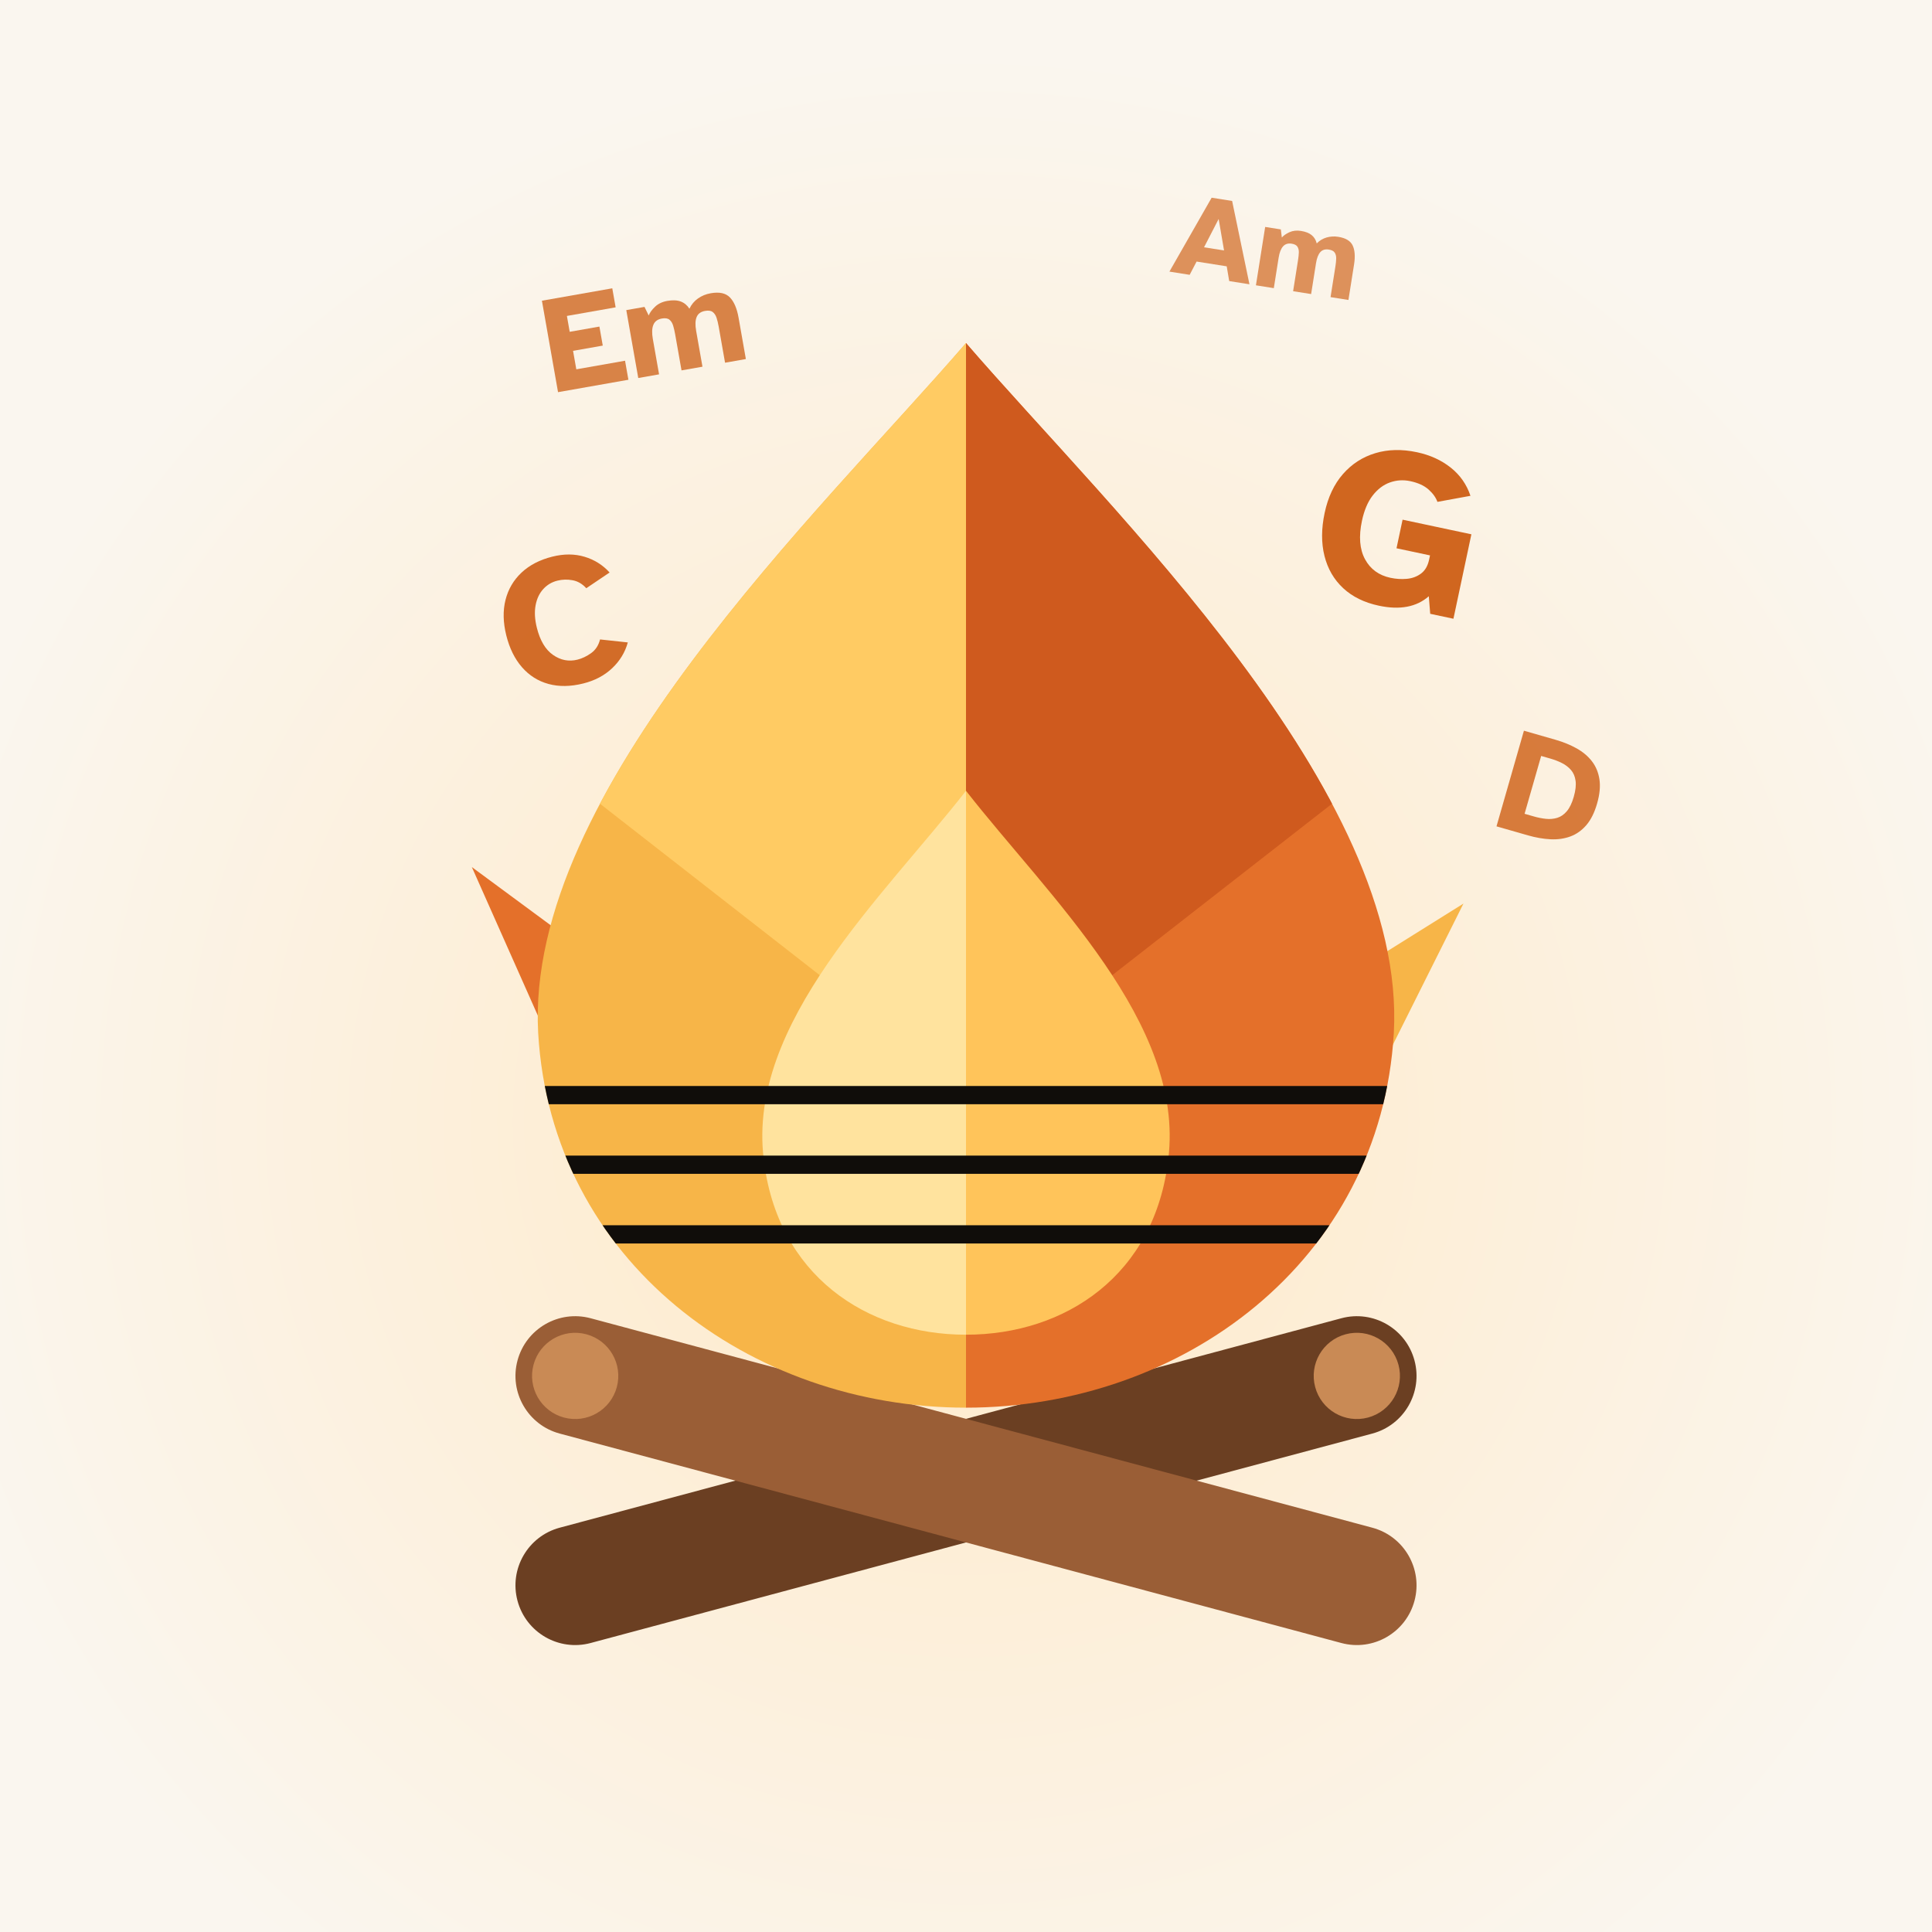
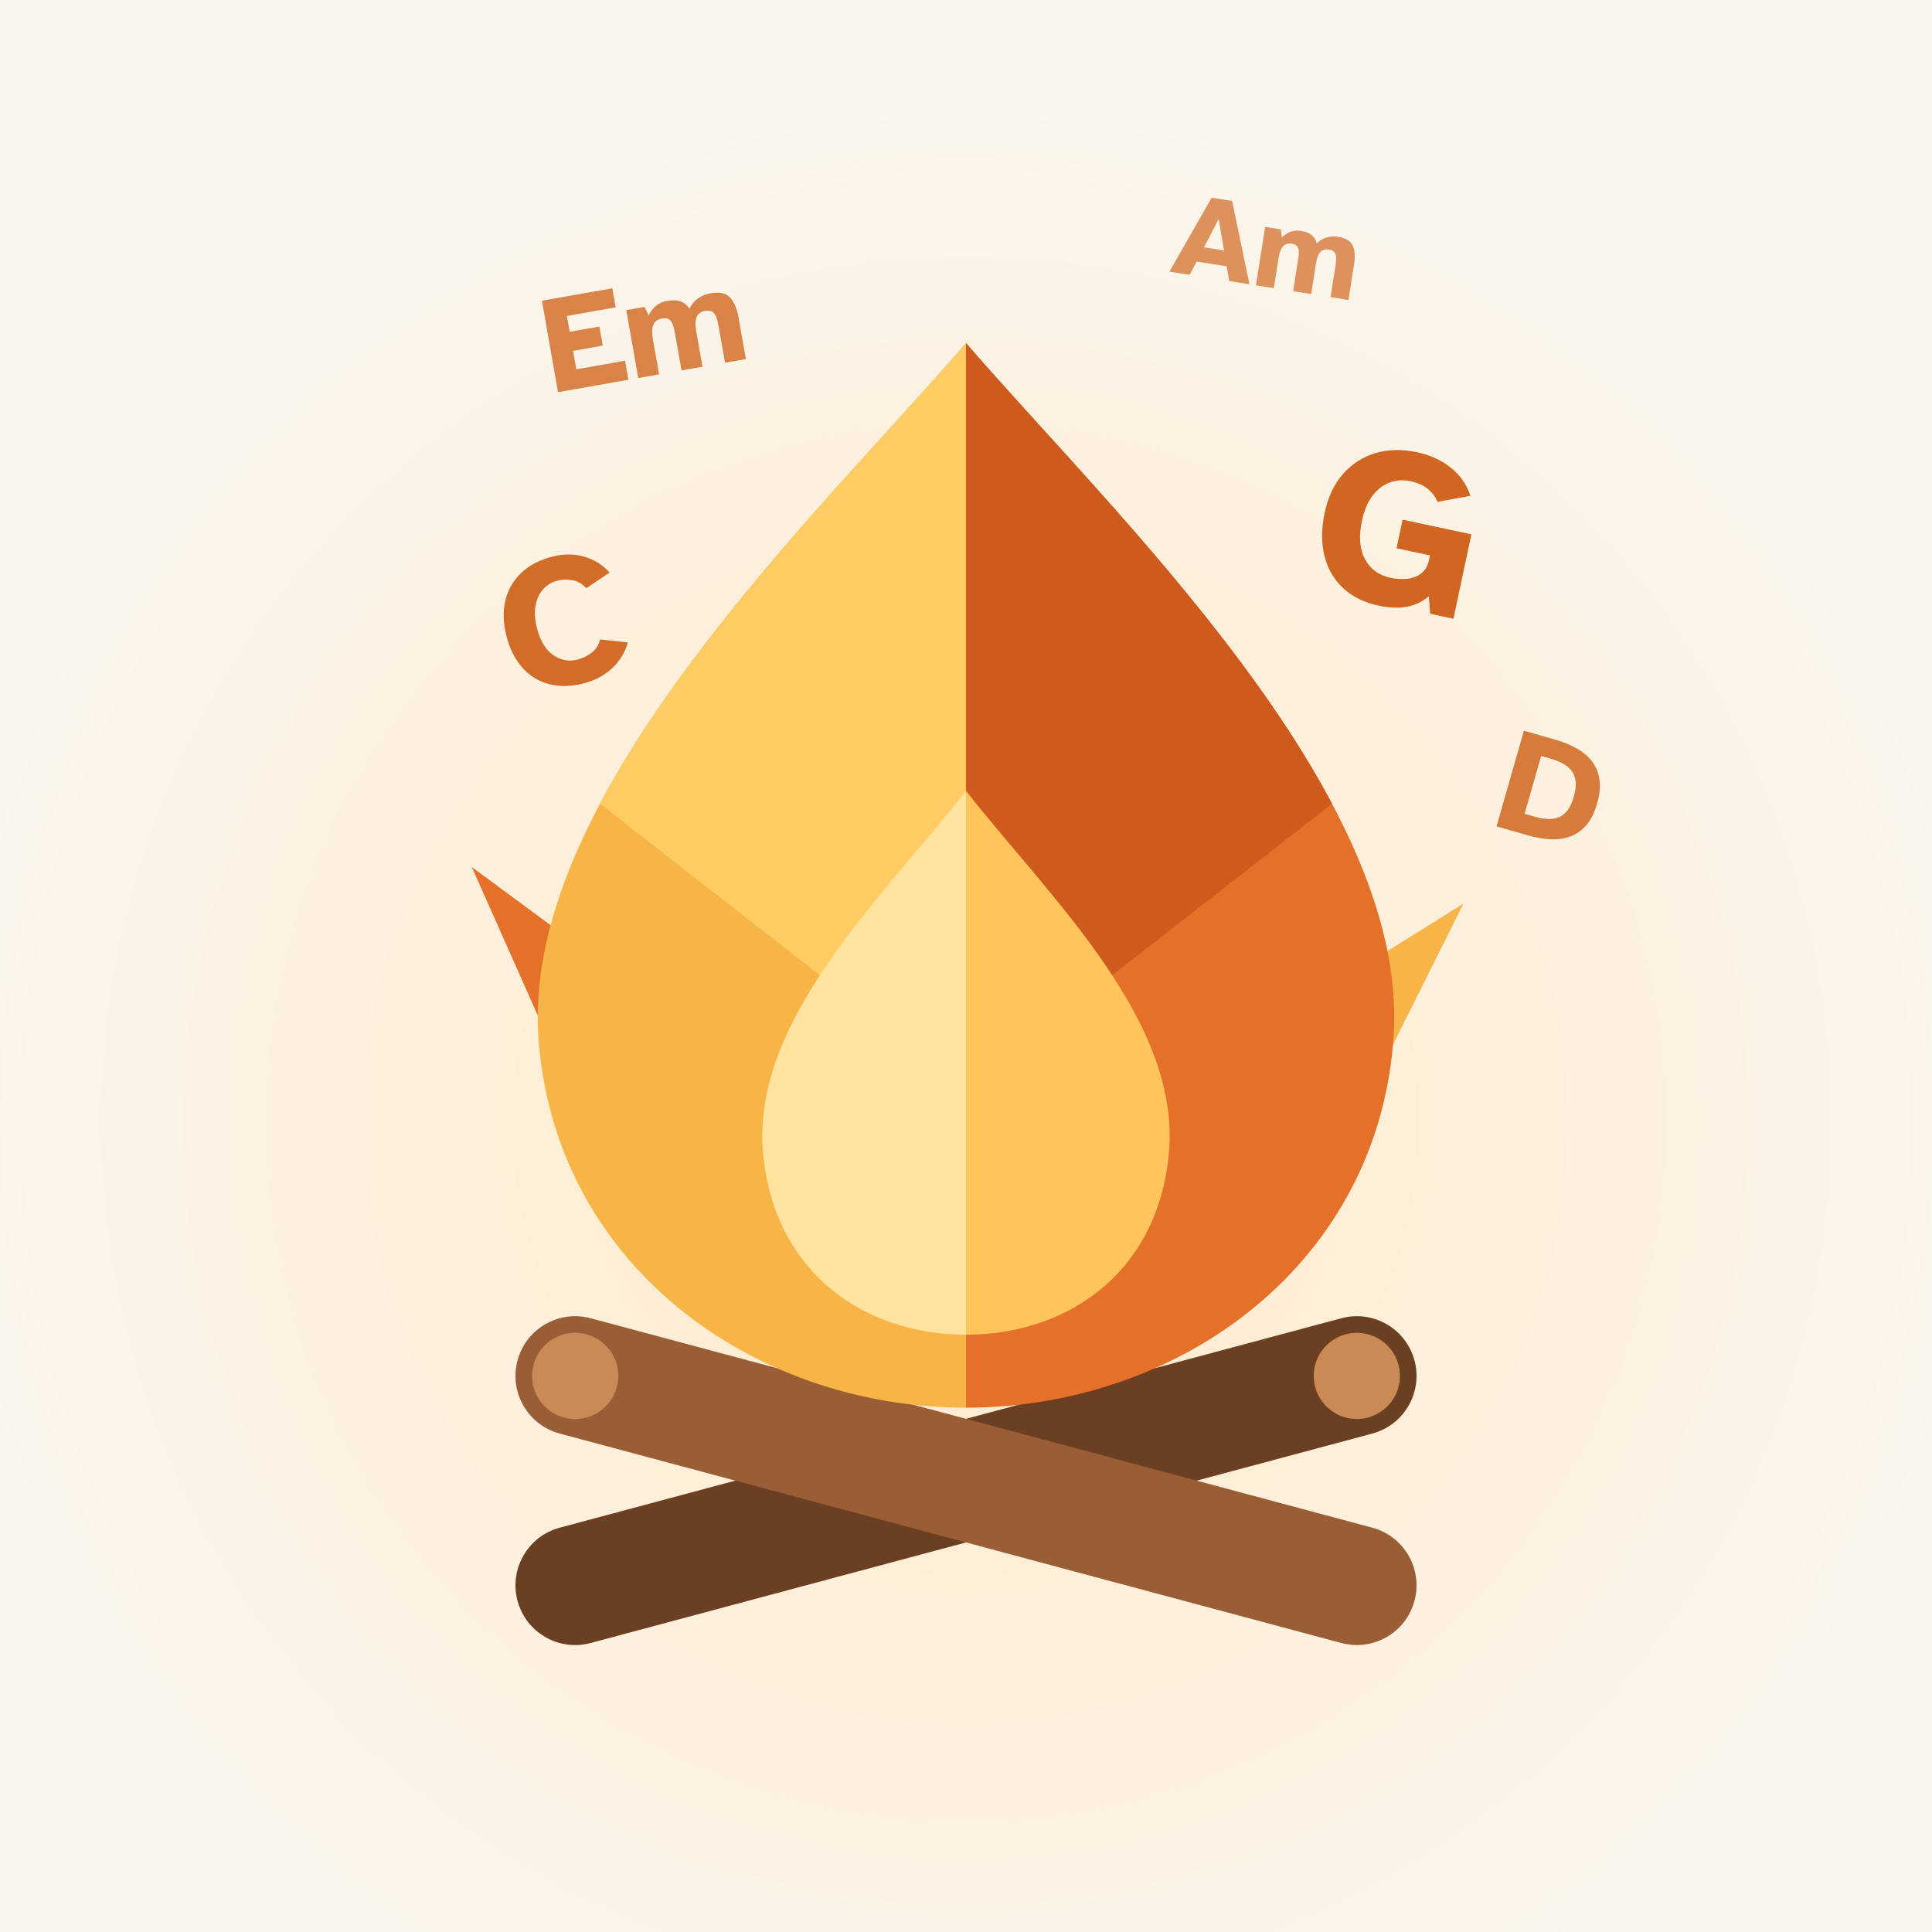
<svg xmlns="http://www.w3.org/2000/svg" width="1024" height="1024" viewBox="0 0 1024 1024">
  <defs>
    <radialGradient id="glow" cx="50%" cy="58%" r="55%">
      <stop offset="0" stop-color="#FFE9C7" />
      <stop offset="1" stop-color="#FAF6EF" />
    </radialGradient>
  </defs>
  <rect width="1024" height="1024" fill="#FAF6EF" />
  <rect width="1024" height="1024" fill="url(#glow)" />
  <g transform="translate(62 50) scale(0.8789062)">
    <defs>
      <clipPath id="pick">
        <path d="M512 150 C600 252 778 420 770 566 C762 704 642 792 512 792 C382 792 262 704 254 566 C246 420 424 252 512 150 Z" />
      </clipPath>
    </defs>
    <g transform="rotate(-15 512 836)">
      <rect x="232" y="800" width="560" height="72" rx="36" fill="#6B3F22" />
      <circle cx="756" cy="836" r="26" fill="#C98A55" />
    </g>
    <g transform="rotate(15 512 836)">
      <rect x="232" y="800" width="560" height="72" rx="36" fill="#9A5E36" />
      <circle cx="268" cy="836" r="26" fill="#C98A55" />
    </g>
    <polygon points="318,700 214,466 420,618" fill="#E4702A" />
    <polygon points="706,700 812,488 604,618" fill="#F7B548" />
    <g clip-path="url(#pick)">
      <rect x="200" y="120" width="312" height="700" fill="#F7B548" />
      <rect x="512" y="120" width="312" height="700" fill="#E4702A" />
      <polygon points="512,140 512,600 230,380" fill="#FFCB63" />
      <polygon points="512,140 794,380 512,600" fill="#CF5A1E" />
    </g>
    <clipPath id="core">
      <path d="M512 420 C562 484 644 560 634 642 C626 712 572 748 512 748 C452 748 398 712 390 642 C380 560 462 484 512 420 Z" />
    </clipPath>
    <g clip-path="url(#core)">
      <rect x="380" y="400" width="132" height="360" fill="#FFE39E" />
      <rect x="512" y="400" width="132" height="360" fill="#FFC45A" />
    </g>
-     <rect x="200" y="598" width="624" height="11" rx="5.5" fill="#100D0A" clip-path="url(#pick)" />
-     <rect x="200" y="640" width="624" height="11" rx="5.5" fill="#100D0A" clip-path="url(#pick)" />
-     <rect x="200" y="682" width="624" height="11" rx="5.5" fill="#100D0A" clip-path="url(#pick)" />
    <g fill="#D0661F">
      <g transform="translate(772 262) rotate(12) scale(0.13772 -0.13772) translate(0 -334)">
        <path transform="translate(-360 0)" d="M352 -12Q254 -12 183.0 30.5Q112 73 73.5 151.5Q35 230 35 336Q35 442 78.0 519.0Q121 596 197.5 638.0Q274 680 375 680Q463 680 533.5 645.0Q604 610 644 542L508 486Q492 512 458.5 531.0Q425 550 373 550Q326 550 287.0 526.0Q248 502 225.0 454.5Q202 407 202 336Q202 231 250.0 174.5Q298 118 376 118Q413 118 447.0 128.5Q481 139 503.0 164.0Q525 189 525 231V250H375V378H683V0H579L557 74Q493 -12 352 -12Z" />
      </g>
    </g>
    <g fill="#D0661F" opacity="0.95">
      <g transform="translate(268 318) rotate(-14) scale(0.11377 -0.11377) translate(0 -334)">
        <path transform="translate(-336 0)" d="M369 -12Q265 -12 190.0 30.0Q115 72 75.0 150.0Q35 228 35 334Q35 440 76.5 517.5Q118 595 194.0 637.5Q270 680 373 680Q468 680 538.5 638.0Q609 596 647 525L507 474Q485 515 447.0 532.5Q409 550 368 550Q322 550 284.0 524.5Q246 499 224.0 450.5Q202 402 202 334Q202 229 250.5 173.5Q299 118 370 118Q408 118 448.5 134.0Q489 150 512 193L651 142Q611 71 537.5 29.5Q464 -12 369 -12Z" />
      </g>
    </g>
    <g fill="#D0661F" opacity="0.85">
      <g transform="translate(866 420) rotate(16) scale(0.08982 -0.08982) translate(0 -334)">
        <path transform="translate(-343 0)" d="M44 0V668H264Q346 668 416.5 651.5Q487 635 539.5 596.5Q592 558 621.5 493.5Q651 429 651 334Q651 238 621.5 174.0Q592 110 539.5 71.5Q487 33 416.5 16.5Q346 0 264 0ZM202 133H267Q310 133 349.5 140.0Q389 147 420.5 167.5Q452 188 470.0 228.0Q488 268 488 334Q488 400 470.0 440.5Q452 481 420.5 501.5Q389 522 349.5 529.5Q310 537 267 537H202Z" />
      </g>
    </g>
    <g fill="#D0661F" opacity="0.8">
      <g transform="translate(318 142) rotate(-10) scale(0.08383 -0.08383) translate(0 -334)">
        <path transform="translate(-733 0)" d="M44 0V668H558V529H202V413H419V274H202V139H558V0Z" />
        <path transform="translate(-153 0)" d="M50 0V496H183L202 430Q219 458 258.0 484.0Q297 510 352 510Q411 510 446.5 489.0Q482 468 499 427Q528 468 572.5 489.0Q617 510 669 510Q764 510 800.0 456.5Q836 403 836 302V0H684V264Q684 299 680.0 328.0Q676 357 660.0 374.5Q644 392 607 392Q561 392 540.0 359.5Q519 327 519 262V0H366V264Q366 299 362.5 328.0Q359 357 343.5 374.5Q328 392 292 392Q245 392 223.5 358.0Q202 324 202 259V0Z" />
      </g>
    </g>
    <g fill="#D0661F" opacity="0.7">
      <g transform="translate(694 92) rotate(9) scale(0.07186 -0.07186) translate(0 -334)">
        <path transform="translate(-788 0)" d="M5 0 258 668H432L685 0H513L473 119H217L177 0ZM260 247H430L344 501Z" />
        <path transform="translate(-98 0)" d="M50 0V496H183L202 430Q219 458 258.0 484.0Q297 510 352 510Q411 510 446.5 489.0Q482 468 499 427Q528 468 572.5 489.0Q617 510 669 510Q764 510 800.0 456.5Q836 403 836 302V0H684V264Q684 299 680.0 328.0Q676 357 660.0 374.5Q644 392 607 392Q561 392 540.0 359.5Q519 327 519 262V0H366V264Q366 299 362.5 328.0Q359 357 343.5 374.5Q328 392 292 392Q245 392 223.5 358.0Q202 324 202 259V0Z" />
      </g>
    </g>
  </g>
</svg>
